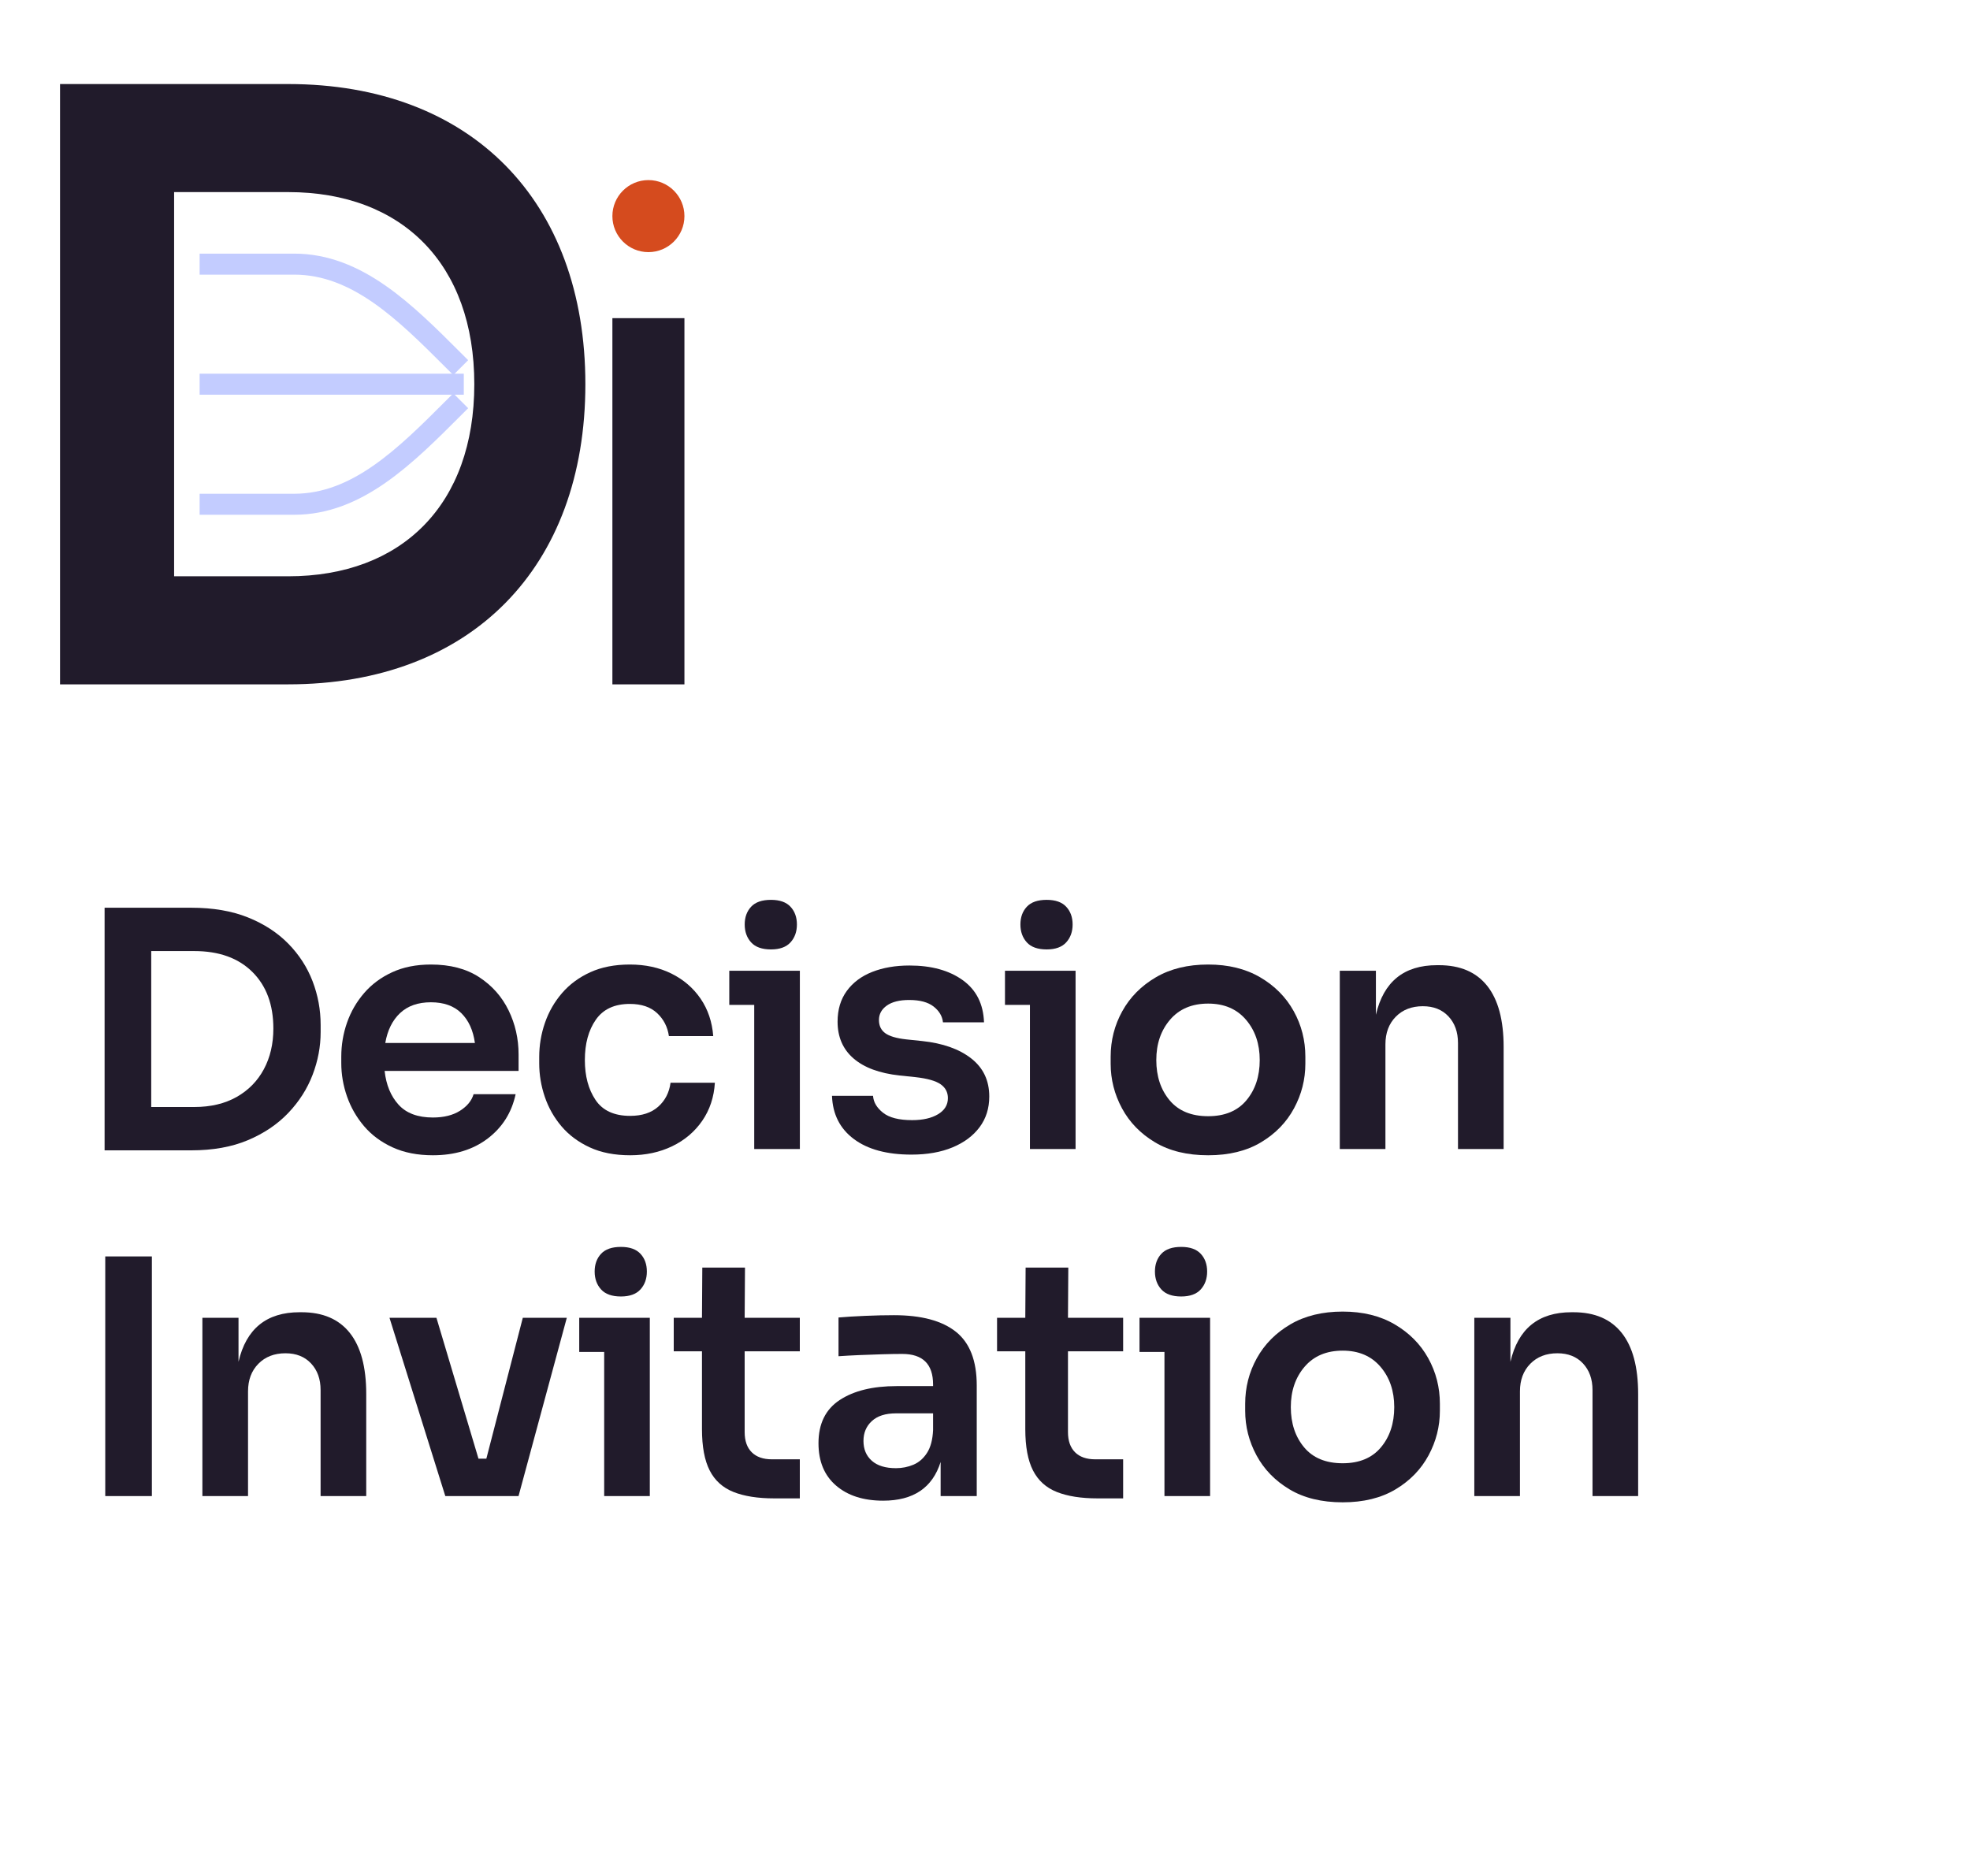
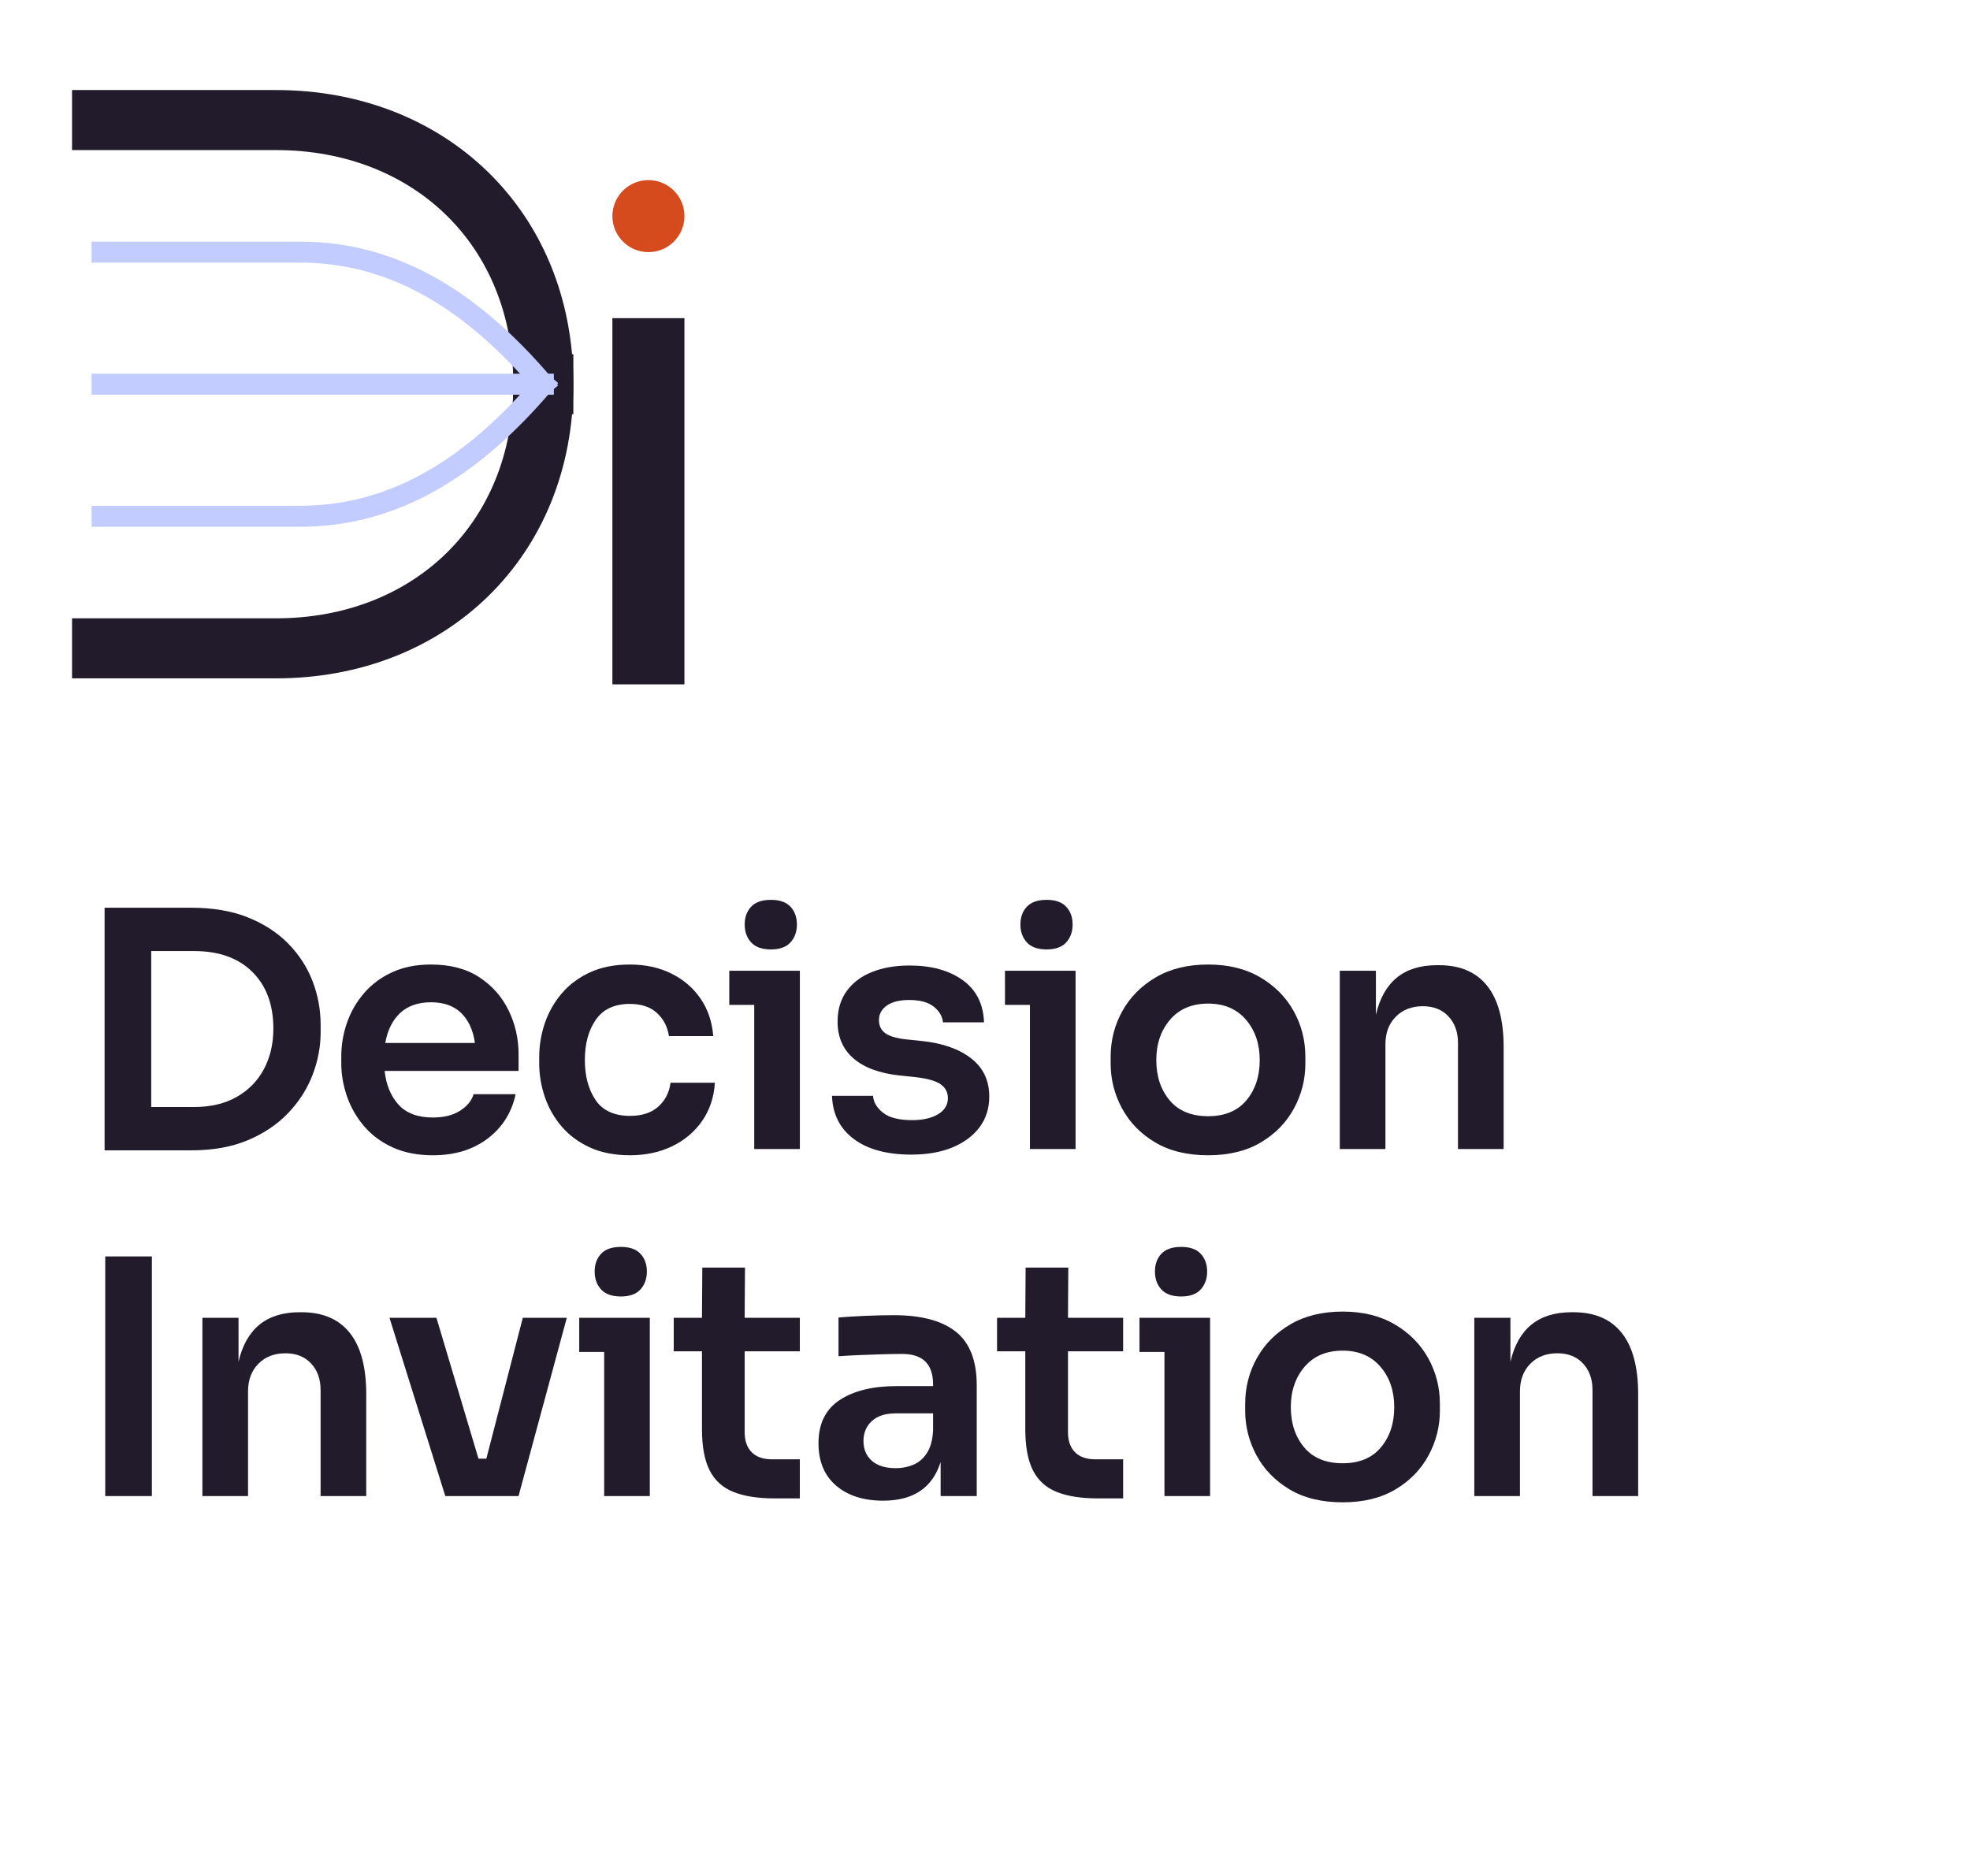
<svg xmlns="http://www.w3.org/2000/svg" width="420" height="400" viewBox="0 0 420 400" role="img">
  <g transform="scale(.64)">
-     <path fill="#211B2B" fill-rule="evenodd" d="M20 28H96C157 28 195 67 195 128C195 189 157 228 96 228H20ZM58 64V192H96C134 192 158 168 158 128C158 88 134 64 96 64Z M204 106H228V228H204Z" />
+     <g fill="none" stroke="#211B2B" stroke-width="20" stroke-linecap="square" stroke-linejoin="miter">
+       <path d="M34 40H92C143 40 181 76 181 128" />
+       <path d="M34 216H92C143 216 181 180 181 128" />
+     </g>
    <g fill="none" stroke="#C3CCFF" stroke-width="7" stroke-linecap="square" stroke-linejoin="miter">
-       <path d="M70 88H98C119 88 135 104 151 120" />
-       <path d="M70 128H151" />
-       <path d="M70 168H98C119 168 135 152 151 136" />
+       <path d="M34 84H100C132 84 158 101 181 128" />
+       <path d="M34 128H181" />
+       <path d="M34 172H100C132 172 158 155 181 128" />
    </g>
+     <path fill="#211B2B" d="M204 106H228V228H204Z" />
    <circle fill="#D54B1E" cx="216" cy="72" r="12" />
  </g>
  <g transform="translate(16 245)">
    <g fill="#211B2B">
      <path d="M6.3 0.28V-51.45H24.78Q31.71 -51.45 36.855 -49.385Q42 -47.32 45.465 -43.785Q48.93 -40.25 50.645 -35.77Q52.36 -31.29 52.36 -26.46V-24.92Q52.36 -20.3 50.645 -15.82Q48.93 -11.34 45.465 -7.7Q42 -4.06 36.855 -1.89Q31.71 0.28 24.78 0.28ZM25.41 -42.21H16.24V-8.96H25.41Q30.66 -8.96 34.44 -11.095Q38.22 -13.23 40.25 -17.01Q42.28 -20.79 42.28 -25.69Q42.28 -33.32 37.8 -37.765Q33.32 -42.21 25.41 -42.21Z" />
      <path d="M76.29 1.33Q71.39 1.33 67.715 -0.35Q64.04 -2.03 61.625 -4.865Q59.21 -7.7 57.985 -11.2Q56.76 -14.7 56.76 -18.34V-19.67Q56.76 -23.45 57.985 -26.95Q59.21 -30.45 61.625 -33.25Q64.04 -36.05 67.61 -37.695Q71.18 -39.34 75.87 -39.34Q82.03 -39.34 86.16 -36.645Q90.29 -33.95 92.425 -29.575Q94.56 -25.2 94.56 -20.16V-16.66H66.0Q66.49 -12.18 68.975 -9.45Q71.46 -6.72 76.29 -6.72Q79.79 -6.72 82.065 -8.155Q84.34 -9.59 84.97 -11.69H93.93Q92.67 -5.81 87.98 -2.24Q83.29 1.33 76.29 1.33ZM75.87 -31.29Q71.74 -31.29 69.29 -28.98Q66.84 -26.67 66.14 -22.61H85.25Q84.69 -26.67 82.345 -28.98Q80.0 -31.29 75.87 -31.29Z" />
      <path d="M118.35 1.33Q113.38 1.33 109.74 -0.35Q106.1 -2.03 103.72 -4.83Q101.34 -7.63 100.15 -11.13Q98.96 -14.63 98.96 -18.27V-19.6Q98.96 -23.38 100.185 -26.915Q101.41 -30.45 103.825 -33.25Q106.24 -36.05 109.845 -37.695Q113.45 -39.34 118.28 -39.34Q123.25 -39.34 127.135 -37.415Q131.02 -35.49 133.365 -32.06Q135.71 -28.63 136.06 -24.08H126.61Q126.19 -27.02 124.09 -28.98Q121.99 -30.94 118.28 -30.94Q113.38 -30.94 111.035 -27.58Q108.69 -24.22 108.69 -18.97Q108.69 -13.86 110.965 -10.465Q113.24 -7.07 118.35 -7.07Q122.13 -7.07 124.335 -9.03Q126.54 -10.99 126.96 -14.14H136.41Q136.13 -9.52 133.715 -6.02Q131.3 -2.52 127.31 -0.595Q123.32 1.33 118.35 1.33Z" />
      <path d="M148.37 -42.56Q145.5 -42.56 144.135 -44.065Q142.77 -45.57 142.77 -47.88Q142.77 -50.19 144.135 -51.66Q145.5 -53.13 148.37 -53.13Q151.17 -53.13 152.535 -51.66Q153.9 -50.19 153.9 -47.88Q153.9 -45.57 152.535 -44.065Q151.17 -42.56 148.37 -42.56ZM144.8 0.0V-30.73H139.48V-38.01H154.53V0.0Z" />
      <path d="M178.32 1.19Q170.48 1.19 166.035 -2.135Q161.59 -5.46 161.38 -11.34H170.13Q170.27 -9.31 172.265 -7.735Q174.26 -6.16 178.46 -6.16Q181.89 -6.16 183.99 -7.42Q186.09 -8.68 186.09 -10.85Q186.09 -12.74 184.515 -13.825Q182.94 -14.91 179.16 -15.33L175.8 -15.68Q169.36 -16.38 165.965 -19.32Q162.57 -22.26 162.57 -27.16Q162.57 -31.01 164.53 -33.705Q166.49 -36.4 169.955 -37.765Q173.42 -39.13 177.9 -39.13Q184.9 -39.13 189.24 -36.015Q193.58 -32.9 193.79 -27.02H185.04Q184.83 -28.98 183.045 -30.38Q181.26 -31.78 177.83 -31.78Q174.75 -31.78 173.07 -30.59Q171.39 -29.4 171.39 -27.51Q171.39 -25.69 172.72 -24.71Q174.05 -23.73 177.2 -23.38L180.56 -23.03Q187.21 -22.33 191.06 -19.32Q194.91 -16.31 194.91 -11.2Q194.91 -7.42 192.845 -4.655Q190.78 -1.89 187.07 -0.35Q183.36 1.19 178.32 1.19Z" />
      <path d="M207.15 -42.56Q204.28 -42.56 202.915 -44.065Q201.55 -45.57 201.55 -47.88Q201.55 -50.19 202.915 -51.66Q204.28 -53.13 207.15 -53.13Q209.95 -53.13 211.315 -51.66Q212.68 -50.19 212.68 -47.88Q212.68 -45.57 211.315 -44.065Q209.95 -42.56 207.15 -42.56ZM203.58 0.0V-30.73H198.26V-38.01H213.31V0.0Z" />
      <path d="M241.58 1.33Q234.86 1.33 230.24 -1.435Q225.62 -4.2 223.205 -8.68Q220.79 -13.16 220.79 -18.2V-19.67Q220.79 -24.92 223.275 -29.4Q225.76 -33.88 230.415 -36.61Q235.07 -39.34 241.58 -39.34Q248.02 -39.34 252.675 -36.61Q257.33 -33.88 259.815 -29.4Q262.3 -24.92 262.3 -19.67V-18.2Q262.3 -13.16 259.885 -8.68Q257.47 -4.2 252.85 -1.435Q248.23 1.33 241.58 1.33ZM241.58 -7Q246.9 -7 249.735 -10.395Q252.57 -13.79 252.57 -18.97Q252.57 -24.15 249.63 -27.58Q246.69 -31.01 241.58 -31.01Q236.4 -31.01 233.46 -27.58Q230.52 -24.15 230.52 -18.97Q230.52 -13.79 233.355 -10.395Q236.19 -7 241.58 -7Z" />
      <path d="M269.64 0.0V-38.01H277.34V-28.63Q279.79 -39.2 290.36 -39.2H290.78Q297.57 -39.2 301.07 -34.79Q304.57 -30.38 304.57 -21.77V0.0H294.84V-22.61Q294.84 -26.11 292.81 -28.28Q290.78 -30.45 287.35 -30.45Q283.78 -30.45 281.575 -28.21Q279.37 -25.97 279.37 -22.33V0.0Z" />
    </g>
  </g>
  <g transform="translate(16 319)">
    <g fill="#211B2B">
      <path d="M6.44 0.0V-51.1H16.38V0.0Z" />
      <path d="M27.15 0.0V-38.01H34.85V-28.63Q37.3 -39.2 47.87 -39.2H48.29Q55.08 -39.2 58.58 -34.79Q62.08 -30.38 62.08 -21.77V0.0H52.35V-22.61Q52.35 -26.11 50.32 -28.28Q48.29 -30.45 44.86 -30.45Q41.29 -30.45 39.085 -28.21Q36.88 -25.97 36.88 -22.33V0.0Z" />
      <path d="M78.94 0.0 67.04 -38.01H77.05L86.01 -7.98H87.69L95.46 -38.01H104.84L94.55 0.0Z" />
      <path d="M116.38 -42.56Q113.51 -42.56 112.145 -44.065Q110.78 -45.57 110.78 -47.88Q110.78 -50.19 112.145 -51.66Q113.51 -53.13 116.38 -53.13Q119.18 -53.13 120.545 -51.66Q121.91 -50.19 121.91 -47.88Q121.91 -45.57 120.545 -44.065Q119.18 -42.56 116.38 -42.56ZM112.81 0.0V-30.73H107.49V-38.01H122.54V0.0Z" />
      <path d="M149.06 0.49Q143.81 0.49 140.38 -0.875Q136.95 -2.24 135.305 -5.46Q133.66 -8.68 133.66 -14.28V-30.87H127.64V-38.01H133.66L133.73 -48.72H142.83L142.76 -38.01H154.52V-30.87H142.76V-13.65Q142.76 -10.85 144.265 -9.345Q145.77 -7.84 148.57 -7.84H154.52V0.49Z" />
      <path d="M172.29 0.98Q165.99 0.98 162.245 -2.24Q158.5 -5.46 158.5 -11.27Q158.5 -17.5 163.015 -20.475Q167.53 -23.45 175.16 -23.45H182.93V-23.8Q182.93 -30.31 176.35 -30.31Q174.6 -30.31 172.15 -30.24Q169.7 -30.17 167.215 -30.065Q164.73 -29.96 162.77 -29.82V-38.08Q165.15 -38.29 168.475 -38.43Q171.8 -38.57 174.6 -38.57Q183.35 -38.57 187.795 -35.035Q192.24 -31.5 192.24 -23.59V0.0H184.54V-7.28Q181.95 0.98 172.29 0.98ZM175.02 -5.95Q176.98 -5.95 178.73 -6.685Q180.48 -7.42 181.635 -9.205Q182.79 -10.99 182.93 -14.07V-17.64H175.02Q171.66 -17.64 169.875 -15.995Q168.09 -14.35 168.09 -11.76Q168.09 -9.1 169.875 -7.525Q171.66 -5.95 175.02 -5.95Z" />
      <path d="M217.99 0.49Q212.74 0.49 209.31 -0.875Q205.88 -2.24 204.235 -5.46Q202.59 -8.68 202.59 -14.28V-30.87H196.57V-38.01H202.59L202.66 -48.72H211.76L211.69 -38.01H223.45V-30.87H211.69V-13.65Q211.69 -10.85 213.195 -9.345Q214.7 -7.84 217.5 -7.84H223.45V0.49Z" />
      <path d="M235.83 -42.56Q232.96 -42.56 231.595 -44.065Q230.23 -45.57 230.23 -47.88Q230.23 -50.19 231.595 -51.66Q232.96 -53.13 235.83 -53.13Q238.63 -53.13 239.995 -51.66Q241.36 -50.19 241.36 -47.88Q241.36 -45.57 239.995 -44.065Q238.63 -42.56 235.83 -42.56ZM232.26 0.0V-30.73H226.94V-38.01H241.99V0.0Z" />
      <path d="M270.26 1.33Q263.54 1.33 258.92 -1.435Q254.3 -4.2 251.885 -8.68Q249.47 -13.16 249.47 -18.2V-19.67Q249.47 -24.92 251.955 -29.4Q254.44 -33.88 259.095 -36.61Q263.75 -39.34 270.26 -39.34Q276.7 -39.34 281.355 -36.61Q286.01 -33.88 288.495 -29.4Q290.98 -24.92 290.98 -19.67V-18.2Q290.98 -13.16 288.565 -8.68Q286.15 -4.2 281.53 -1.435Q276.91 1.33 270.26 1.33ZM270.26 -7Q275.58 -7 278.415 -10.395Q281.25 -13.79 281.25 -18.97Q281.25 -24.15 278.31 -27.58Q275.37 -31.01 270.26 -31.01Q265.08 -31.01 262.14 -27.58Q259.2 -24.15 259.2 -18.97Q259.2 -13.79 262.035 -10.395Q264.87 -7 270.26 -7Z" />
      <path d="M298.32 0.0V-38.01H306.02V-28.63Q308.47 -39.2 319.04 -39.2H319.46Q326.25 -39.2 329.75 -34.79Q333.25 -30.38 333.25 -21.77V0.0H323.52V-22.61Q323.52 -26.11 321.49 -28.28Q319.46 -30.45 316.03 -30.45Q312.46 -30.45 310.255 -28.21Q308.05 -25.97 308.05 -22.33V0.0Z" />
    </g>
  </g>
</svg>
